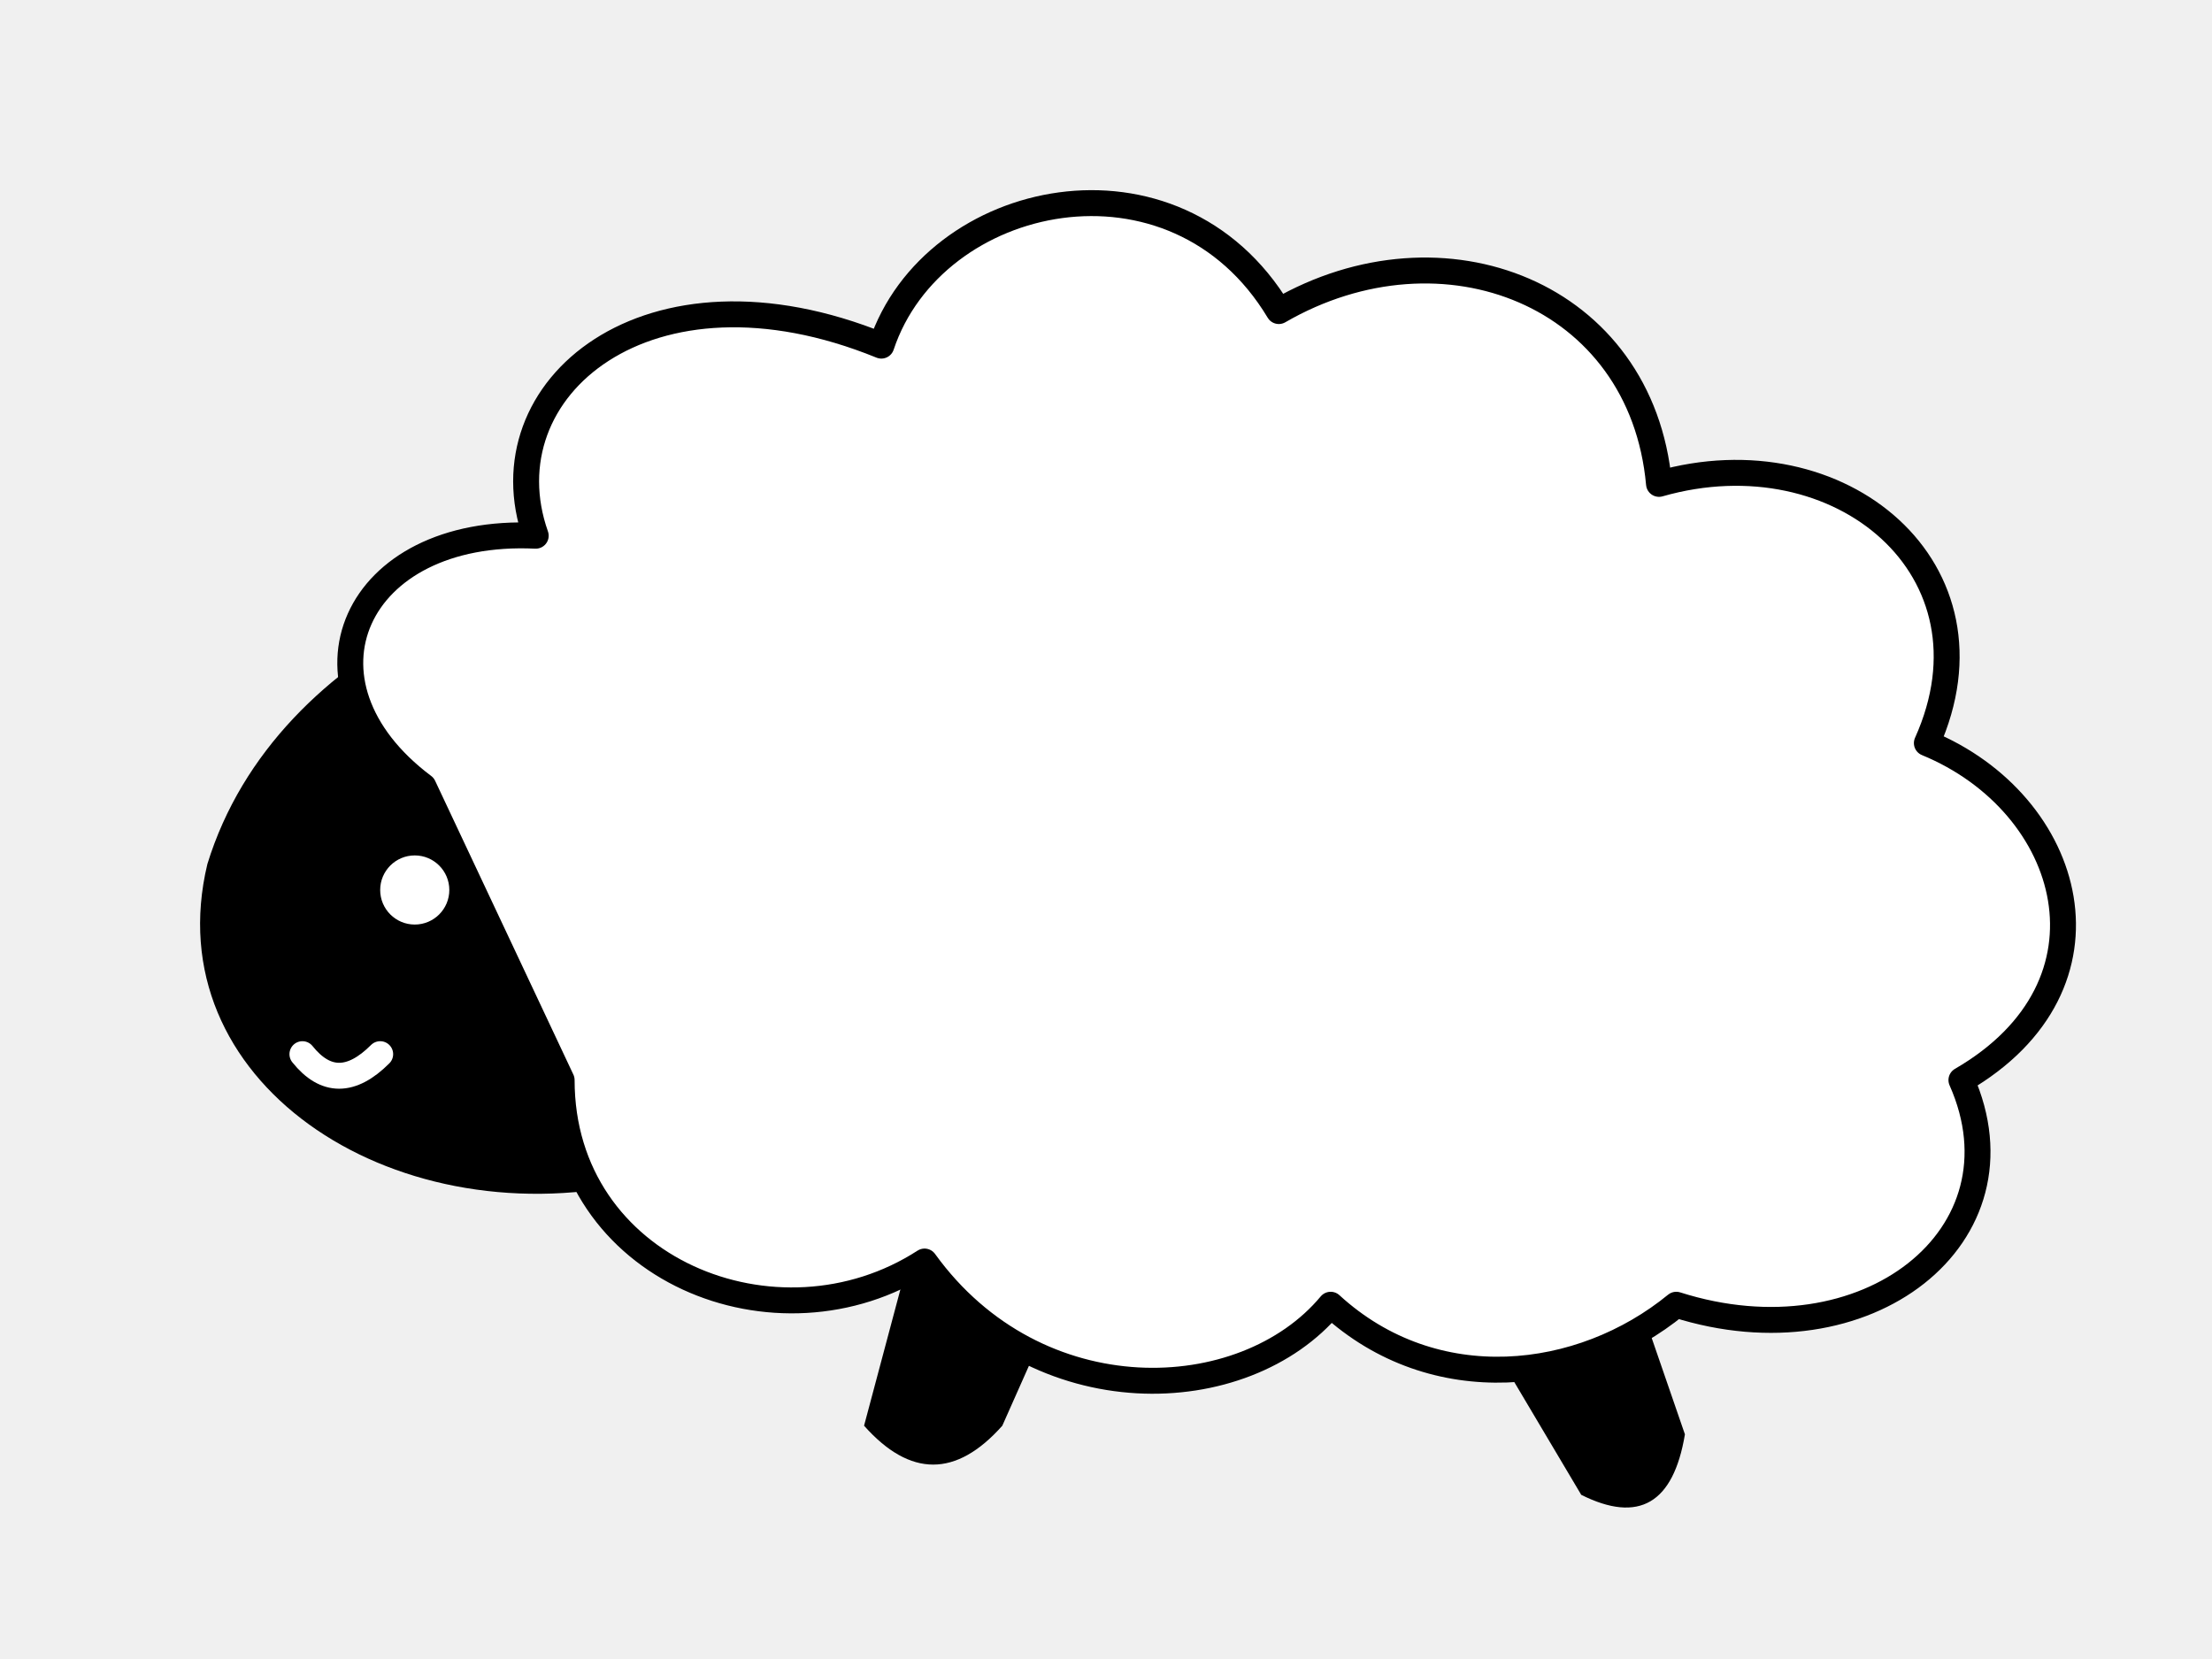
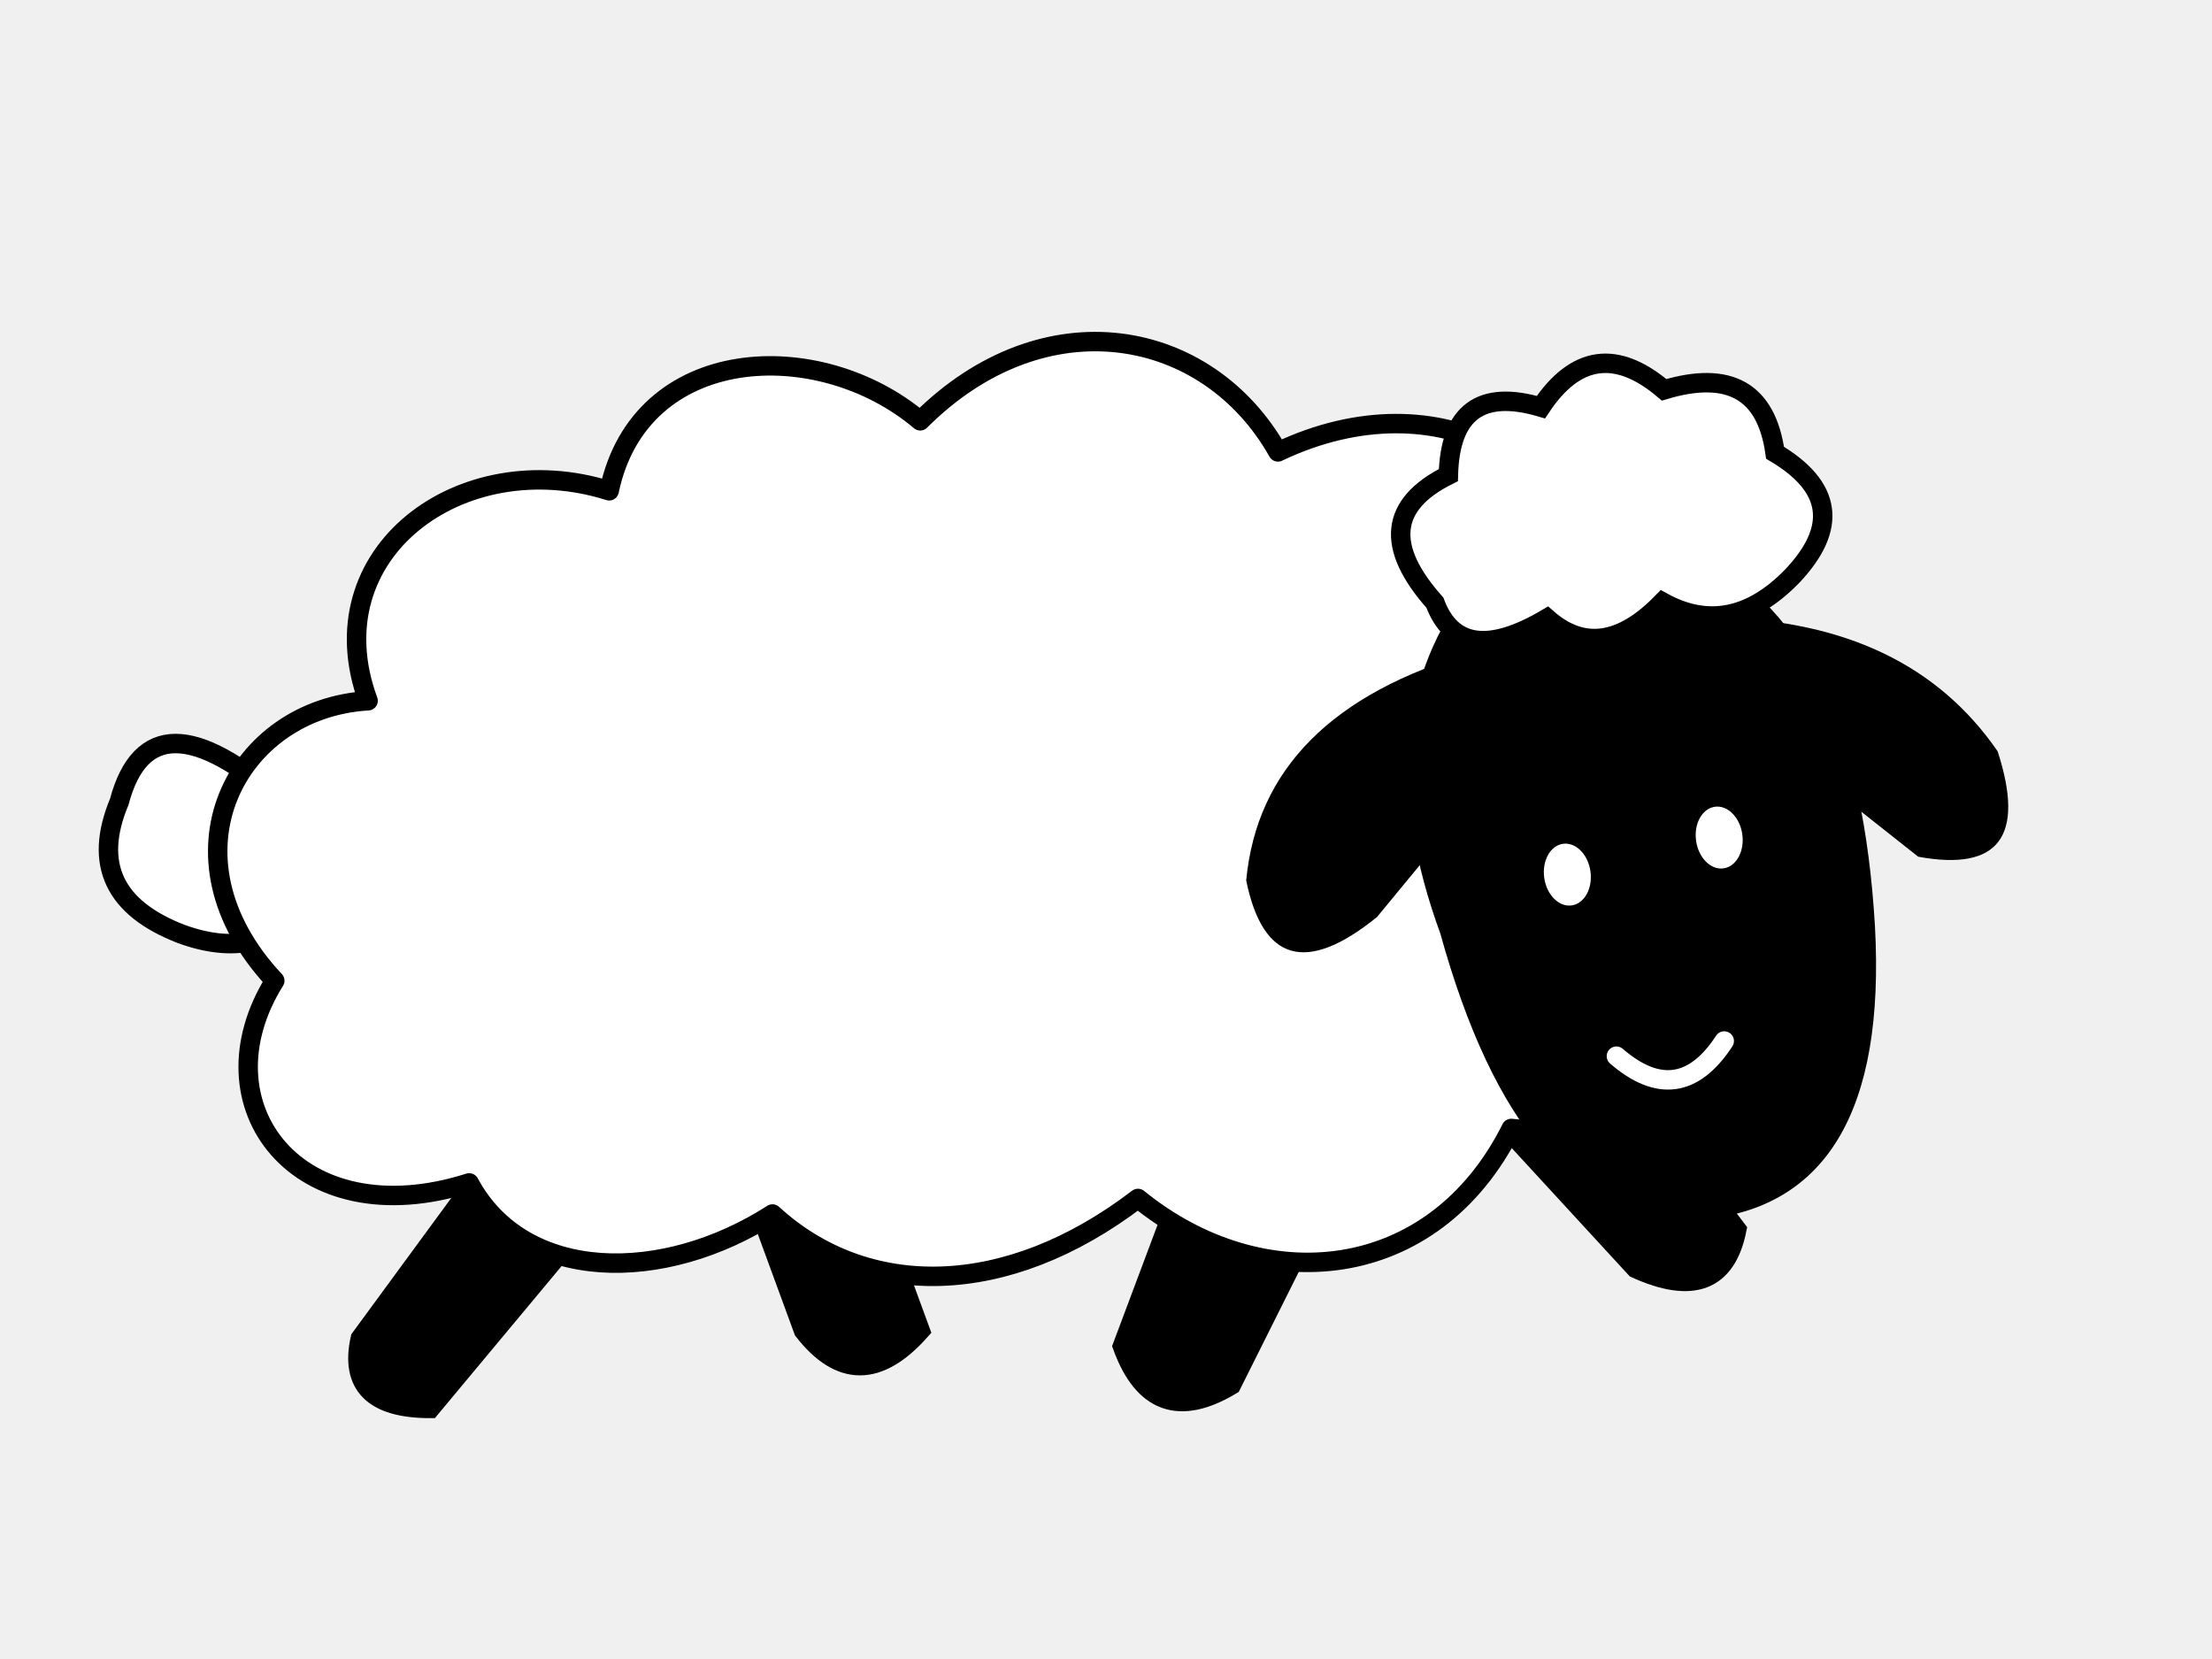
<svg xmlns="http://www.w3.org/2000/svg" width="256" height="192" viewBox="0 0 256 192">
-   <g transform="translate(256 0) scale(-1 1)">
-     <g transform="translate(0 0)">
-       <path d="m71 137-10 29q2 12 12 7l19-32m36-3 12 27q8 9 16 0l-8-30" fill="black" />
-       <g transform="rotate(0 171 95)">
-         <path d="M171 65C192 62 224 74 232 100C238 125 211 143 183 137C160 133 153 108 163 88Z" fill="black" />
-         <path d="M179 75q-30 9-24 35q21 4 28-23Z" fill="black" />
-         <circle cx="208" cy="103" r="4" fill="white" />
-         <path d="M212 122q5 5 9 0" stroke="white" fill="none" stroke-width="3" stroke-linecap="round" />
-       </g>
-       <path d="M62 151C40 158 21 143 29 125C10 114 16 93 33 86C24 66 43 50 64 56C66 34 89 25 108 36C120 16 148 22 154 40C181 29 200 45 194 62C215 61 223 79 207 91L191 125C191 147 166 157 149 146C136 164 112 163 102 151C90 162 73 160 62 151Z" fill="white" stroke="black" stroke-width="3" stroke-linejoin="round" />
+   <g transform="translate(12 10) scale(.9)">
+     <path d="M23 92q-17-15-21 0q-5 12 8 17q11 4 17-5" fill="white" stroke="black" stroke-width="2.5" />
+     <path d="m55 131-22 30q-2 9 9 9l25-30m12-10 11 30q7 9 15 0l-11-30m49 0-12 32q4 11 14 5l15-30m14-10 23 25q11 5 13-5l-22-29" fill="black" stroke="black" stroke-width="2.5" />
+     <path d="M47 141C25 148 12 131 22 115C7 99 17 80 34 79C27 60 46 46 65 52C69 33 92 32 105 43C121 27 142 31 151 47C172 37 191 49 191 66C211 67 215 88 202 99C214 119 199 136 181 134C171 154 149 156 133 143C116 156 98 156 86 145C72 154 54 154 47 141Z" fill="white" stroke="black" stroke-width="2.5" stroke-linejoin="round" />
+     <g transform="rotate(-8 183 93)">
+       <path d="M181 64q-16 15-10 43q5 38 26 40q24 2 27-33q3-37-15-49Z" fill="black" stroke="black" stroke-width="2.5" />
+       <path d="M179 72q-28 4-33 25q1 16 16 7l24-22M211 72q24 4 33 22q3 17-12 12l-21-22" fill="black" />
+       <ellipse cx="187" cy="102" rx="3" ry="4" fill="white" />
+       <ellipse cx="207" cy="100" rx="3" ry="4" fill="white" />
+       <path d="M190 126q7 8 14 0" fill="none" stroke="white" stroke-width="2.5" stroke-linecap="round" />
+       <path d="M175 65q-8-12 4-16q2-12 13-7q8-9 16 0q13-2 13 10q10 8 0 16q-9 7-17 1q-9 7-15 0q-12 5-14-4Z" fill="white" stroke="black" stroke-width="2.5" />
    </g>
  </g>
</svg>
